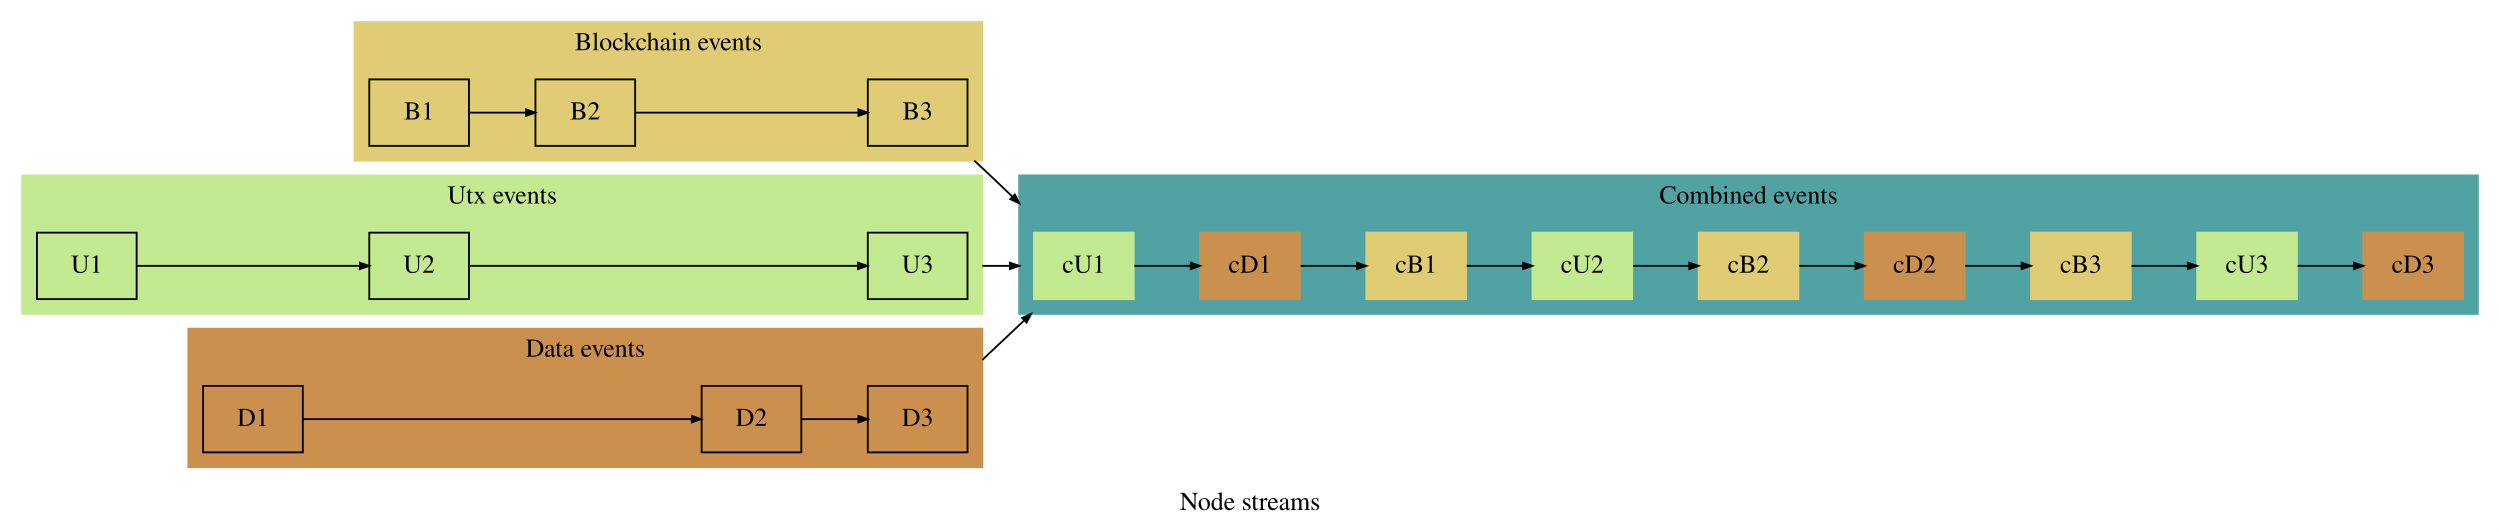
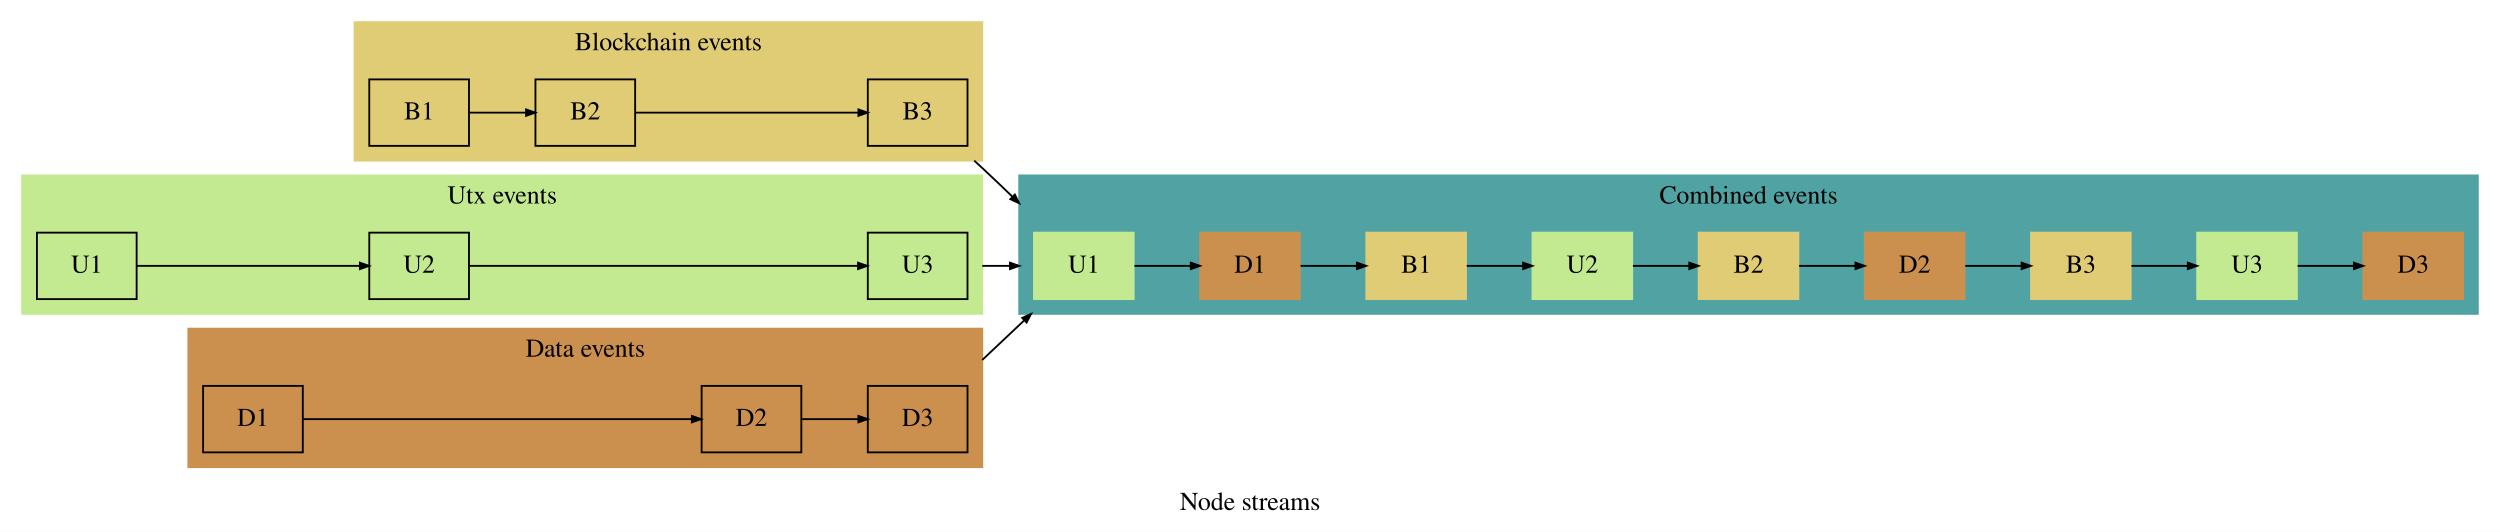
<svg xmlns="http://www.w3.org/2000/svg" width="1354pt" height="288pt" viewBox="0.00 0.00 1354.00 288.00">
  <g id="graph0" class="graph" transform="scale(1 1) rotate(0) translate(4 284)">
    <polygon fill="white" stroke="transparent" points="-4,4 -4,-284 1350,-284 1350,4 -4,4" />
    <text text-anchor="middle" x="673" y="-7.8" font-family="Times,serif" font-size="14.00">Node streams</text>
    <g id="clust1" class="cluster">
      <polygon fill="#dfcc74" stroke="#dfcc74" points="188,-197 188,-272 528,-272 528,-197 188,-197" />
      <text text-anchor="middle" x="358" y="-256.8" font-family="Times,serif" font-size="14.00">Blockchain events</text>
    </g>
    <g id="clust2" class="cluster">
      <polygon fill="#c3e991" stroke="#c3e991" points="8,-114 8,-189 528,-189 528,-114 8,-114" />
      <text text-anchor="middle" x="268" y="-173.8" font-family="Times,serif" font-size="14.00">Utx events</text>
    </g>
    <g id="clust3" class="cluster">
      <polygon fill="#cb904d" stroke="#cb904d" points="98,-31 98,-106 528,-106 528,-31 98,-31" />
      <text text-anchor="middle" x="313" y="-90.8" font-family="Times,serif" font-size="14.00">Data events</text>
    </g>
    <g id="clust4" class="cluster">
      <polygon fill="#51a3a3" stroke="#51a3a3" points="548,-114 548,-189 1338,-189 1338,-114 548,-114" />
      <text text-anchor="middle" x="943" y="-173.8" font-family="Times,serif" font-size="14.00">Combined events</text>
    </g>
    <g id="node1" class="node">
      <polygon fill="none" stroke="black" points="250,-241 196,-241 196,-205 250,-205 250,-241" />
      <text text-anchor="middle" x="223" y="-219.3" font-family="Times,serif" font-size="14.00">B1</text>
    </g>
    <g id="node2" class="node">
      <polygon fill="none" stroke="black" points="340,-241 286,-241 286,-205 340,-205 340,-241" />
      <text text-anchor="middle" x="313" y="-219.3" font-family="Times,serif" font-size="14.00">B2</text>
    </g>
    <g id="edge1" class="edge">
      <path fill="none" stroke="black" d="M250.4,-223C259.97,-223 270.87,-223 280.82,-223" />
      <polygon fill="black" stroke="black" points="280.92,-224.75 285.92,-223 280.92,-221.25 280.92,-224.75" />
    </g>
    <g id="node3" class="node">
      <polygon fill="none" stroke="black" points="520,-241 466,-241 466,-205 520,-205 520,-241" />
      <text text-anchor="middle" x="493" y="-219.3" font-family="Times,serif" font-size="14.00">B3</text>
    </g>
    <g id="edge2" class="edge">
      <path fill="none" stroke="black" d="M340.26,-223C372.3,-223 426.4,-223 460.61,-223" />
      <polygon fill="black" stroke="black" points="460.92,-224.75 465.92,-223 460.92,-221.25 460.92,-224.75" />
    </g>
    <g id="node10" class="node">
      <polygon fill="#c3e991" stroke="#c3e991" points="610,-158 556,-158 556,-122 610,-122 610,-158" />
-       <text text-anchor="middle" x="583" y="-136.3" font-family="Times,serif" font-size="14.00">cU1</text>
+       <text text-anchor="middle" x="583" y="-136.3" font-family="Times,serif" font-size="14.00">U1</text>
    </g>
    <g id="edge15" class="edge">
      <path fill="none" stroke="black" d="M523.65,-197C525.13,-195.66 526.59,-194.32 528,-193 533.32,-188.05 538.86,-182.77 544.27,-177.53" />
      <polygon fill="black" stroke="black" points="545.63,-178.65 548,-173.91 543.19,-176.13 545.63,-178.65" />
    </g>
    <g id="node4" class="node">
      <polygon fill="none" stroke="black" points="70,-158 16,-158 16,-122 70,-122 70,-158" />
      <text text-anchor="middle" x="43" y="-136.3" font-family="Times,serif" font-size="14.00">U1</text>
    </g>
    <g id="node5" class="node">
      <polygon fill="none" stroke="black" points="250,-158 196,-158 196,-122 250,-122 250,-158" />
      <text text-anchor="middle" x="223" y="-136.3" font-family="Times,serif" font-size="14.00">U2</text>
    </g>
    <g id="edge3" class="edge">
      <path fill="none" stroke="black" d="M70.26,-140C102.3,-140 156.4,-140 190.61,-140" />
      <polygon fill="black" stroke="black" points="190.92,-141.75 195.92,-140 190.92,-138.25 190.92,-141.75" />
    </g>
    <g id="node6" class="node">
      <polygon fill="none" stroke="black" points="520,-158 466,-158 466,-122 520,-122 520,-158" />
      <text text-anchor="middle" x="493" y="-136.3" font-family="Times,serif" font-size="14.00">U3</text>
    </g>
    <g id="edge4" class="edge">
      <path fill="none" stroke="black" d="M250.18,-140C299.72,-140 406.95,-140 460.4,-140" />
      <polygon fill="black" stroke="black" points="460.71,-141.75 465.71,-140 460.71,-138.25 460.71,-141.75" />
    </g>
    <g id="edge16" class="edge">
      <path fill="none" stroke="black" d="M528,-140C532.85,-140 537.86,-140 542.8,-140" />
      <polygon fill="black" stroke="black" points="543,-141.75 548,-140 543,-138.25 543,-141.75" />
    </g>
    <g id="node7" class="node">
      <polygon fill="none" stroke="black" points="160,-75 106,-75 106,-39 160,-39 160,-75" />
      <text text-anchor="middle" x="133" y="-53.3" font-family="Times,serif" font-size="14.00">D1</text>
    </g>
    <g id="node8" class="node">
      <polygon fill="none" stroke="black" points="430,-75 376,-75 376,-39 430,-39 430,-75" />
      <text text-anchor="middle" x="403" y="-53.3" font-family="Times,serif" font-size="14.00">D2</text>
    </g>
    <g id="edge5" class="edge">
      <path fill="none" stroke="black" d="M160.18,-57C209.72,-57 316.95,-57 370.4,-57" />
      <polygon fill="black" stroke="black" points="370.71,-58.75 375.71,-57 370.71,-55.25 370.71,-58.75" />
    </g>
    <g id="node9" class="node">
      <polygon fill="none" stroke="black" points="520,-75 466,-75 466,-39 520,-39 520,-75" />
      <text text-anchor="middle" x="493" y="-53.3" font-family="Times,serif" font-size="14.00">D3</text>
    </g>
    <g id="edge6" class="edge">
      <path fill="none" stroke="black" d="M430.4,-57C439.97,-57 450.87,-57 460.82,-57" />
      <polygon fill="black" stroke="black" points="460.92,-58.75 465.92,-57 460.92,-55.25 460.92,-58.75" />
    </g>
    <g id="edge17" class="edge">
      <path fill="none" stroke="black" d="M528,-89.06C535.43,-96.08 543.27,-103.47 550.6,-110.38" />
      <polygon fill="black" stroke="black" points="549.6,-111.84 554.44,-114 552,-109.3 549.6,-111.84" />
    </g>
    <g id="node11" class="node">
      <polygon fill="#cb904d" stroke="#cb904d" points="700,-158 646,-158 646,-122 700,-122 700,-158" />
-       <text text-anchor="middle" x="673" y="-136.3" font-family="Times,serif" font-size="14.00">cD1</text>
+       <text text-anchor="middle" x="673" y="-136.3" font-family="Times,serif" font-size="14.00">D1</text>
    </g>
    <g id="edge7" class="edge">
      <path fill="none" stroke="black" d="M610.4,-140C619.97,-140 630.87,-140 640.82,-140" />
      <polygon fill="black" stroke="black" points="640.92,-141.75 645.92,-140 640.92,-138.25 640.92,-141.75" />
    </g>
    <g id="node12" class="node">
      <polygon fill="#dfcc74" stroke="#dfcc74" points="790,-158 736,-158 736,-122 790,-122 790,-158" />
-       <text text-anchor="middle" x="763" y="-136.3" font-family="Times,serif" font-size="14.00">cB1</text>
+       <text text-anchor="middle" x="763" y="-136.3" font-family="Times,serif" font-size="14.00">B1</text>
    </g>
    <g id="edge8" class="edge">
      <path fill="none" stroke="black" d="M700.4,-140C709.97,-140 720.87,-140 730.82,-140" />
      <polygon fill="black" stroke="black" points="730.92,-141.75 735.92,-140 730.92,-138.25 730.92,-141.75" />
    </g>
    <g id="node13" class="node">
      <polygon fill="#c3e991" stroke="#c3e991" points="880,-158 826,-158 826,-122 880,-122 880,-158" />
-       <text text-anchor="middle" x="853" y="-136.3" font-family="Times,serif" font-size="14.00">cU2</text>
+       <text text-anchor="middle" x="853" y="-136.3" font-family="Times,serif" font-size="14.00">U2</text>
    </g>
    <g id="edge9" class="edge">
      <path fill="none" stroke="black" d="M790.4,-140C799.97,-140 810.87,-140 820.82,-140" />
      <polygon fill="black" stroke="black" points="820.92,-141.75 825.92,-140 820.92,-138.25 820.92,-141.75" />
    </g>
    <g id="node14" class="node">
      <polygon fill="#dfcc74" stroke="#dfcc74" points="970,-158 916,-158 916,-122 970,-122 970,-158" />
-       <text text-anchor="middle" x="943" y="-136.3" font-family="Times,serif" font-size="14.00">cB2</text>
+       <text text-anchor="middle" x="943" y="-136.3" font-family="Times,serif" font-size="14.00">B2</text>
    </g>
    <g id="edge10" class="edge">
      <path fill="none" stroke="black" d="M880.4,-140C889.97,-140 900.87,-140 910.82,-140" />
      <polygon fill="black" stroke="black" points="910.92,-141.75 915.92,-140 910.92,-138.25 910.92,-141.75" />
    </g>
    <g id="node15" class="node">
      <polygon fill="#cb904d" stroke="#cb904d" points="1060,-158 1006,-158 1006,-122 1060,-122 1060,-158" />
-       <text text-anchor="middle" x="1033" y="-136.3" font-family="Times,serif" font-size="14.00">cD2</text>
+       <text text-anchor="middle" x="1033" y="-136.3" font-family="Times,serif" font-size="14.00">D2</text>
    </g>
    <g id="edge11" class="edge">
      <path fill="none" stroke="black" d="M970.4,-140C979.97,-140 990.87,-140 1000.82,-140" />
      <polygon fill="black" stroke="black" points="1000.92,-141.75 1005.92,-140 1000.92,-138.25 1000.92,-141.75" />
    </g>
    <g id="node16" class="node">
      <polygon fill="#dfcc74" stroke="#dfcc74" points="1150,-158 1096,-158 1096,-122 1150,-122 1150,-158" />
-       <text text-anchor="middle" x="1123" y="-136.3" font-family="Times,serif" font-size="14.00">cB3</text>
+       <text text-anchor="middle" x="1123" y="-136.3" font-family="Times,serif" font-size="14.00">B3</text>
    </g>
    <g id="edge12" class="edge">
      <path fill="none" stroke="black" d="M1060.4,-140C1069.97,-140 1080.87,-140 1090.82,-140" />
      <polygon fill="black" stroke="black" points="1090.92,-141.75 1095.92,-140 1090.92,-138.25 1090.92,-141.75" />
    </g>
    <g id="node17" class="node">
      <polygon fill="#c3e991" stroke="#c3e991" points="1240,-158 1186,-158 1186,-122 1240,-122 1240,-158" />
-       <text text-anchor="middle" x="1213" y="-136.3" font-family="Times,serif" font-size="14.00">cU3</text>
+       <text text-anchor="middle" x="1213" y="-136.3" font-family="Times,serif" font-size="14.00">U3</text>
    </g>
    <g id="edge13" class="edge">
      <path fill="none" stroke="black" d="M1150.4,-140C1159.97,-140 1170.87,-140 1180.82,-140" />
      <polygon fill="black" stroke="black" points="1180.92,-141.75 1185.92,-140 1180.92,-138.25 1180.92,-141.75" />
    </g>
    <g id="node18" class="node">
      <polygon fill="#cb904d" stroke="#cb904d" points="1330,-158 1276,-158 1276,-122 1330,-122 1330,-158" />
-       <text text-anchor="middle" x="1303" y="-136.3" font-family="Times,serif" font-size="14.00">cD3</text>
+       <text text-anchor="middle" x="1303" y="-136.3" font-family="Times,serif" font-size="14.00">D3</text>
    </g>
    <g id="edge14" class="edge">
      <path fill="none" stroke="black" d="M1240.4,-140C1249.97,-140 1260.87,-140 1270.82,-140" />
      <polygon fill="black" stroke="black" points="1270.92,-141.75 1275.92,-140 1270.92,-138.25 1270.92,-141.75" />
    </g>
  </g>
</svg>
